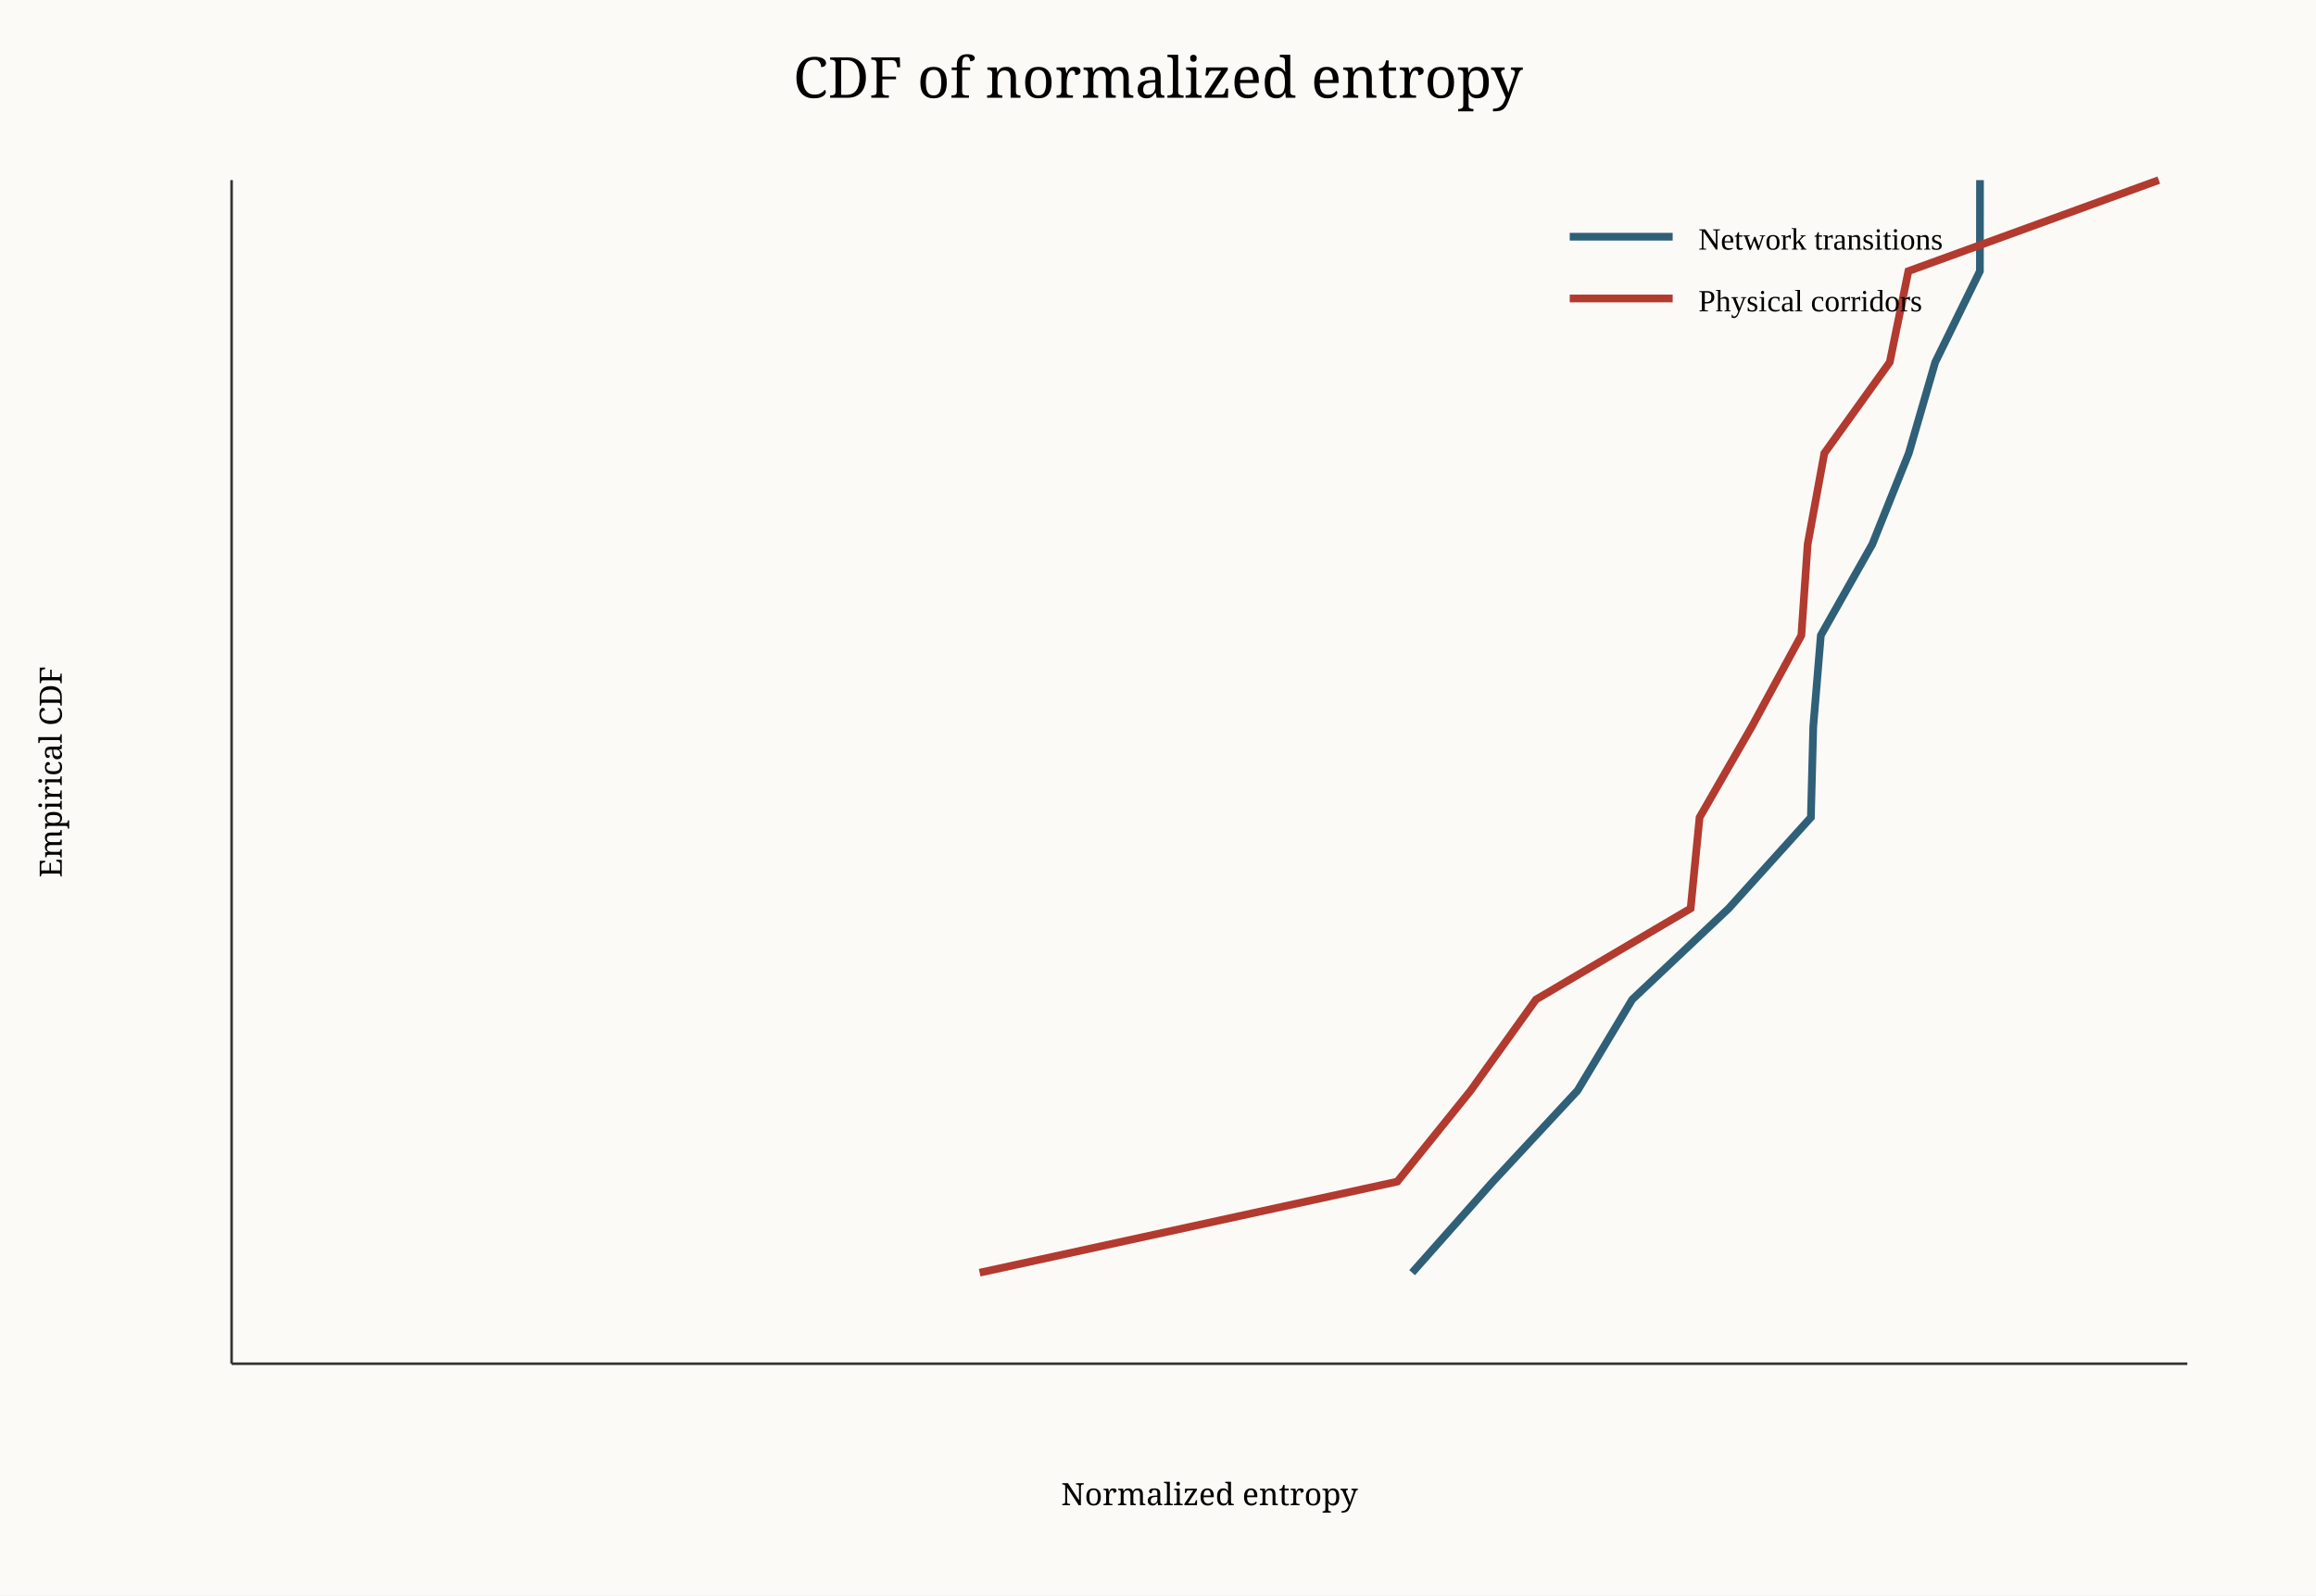
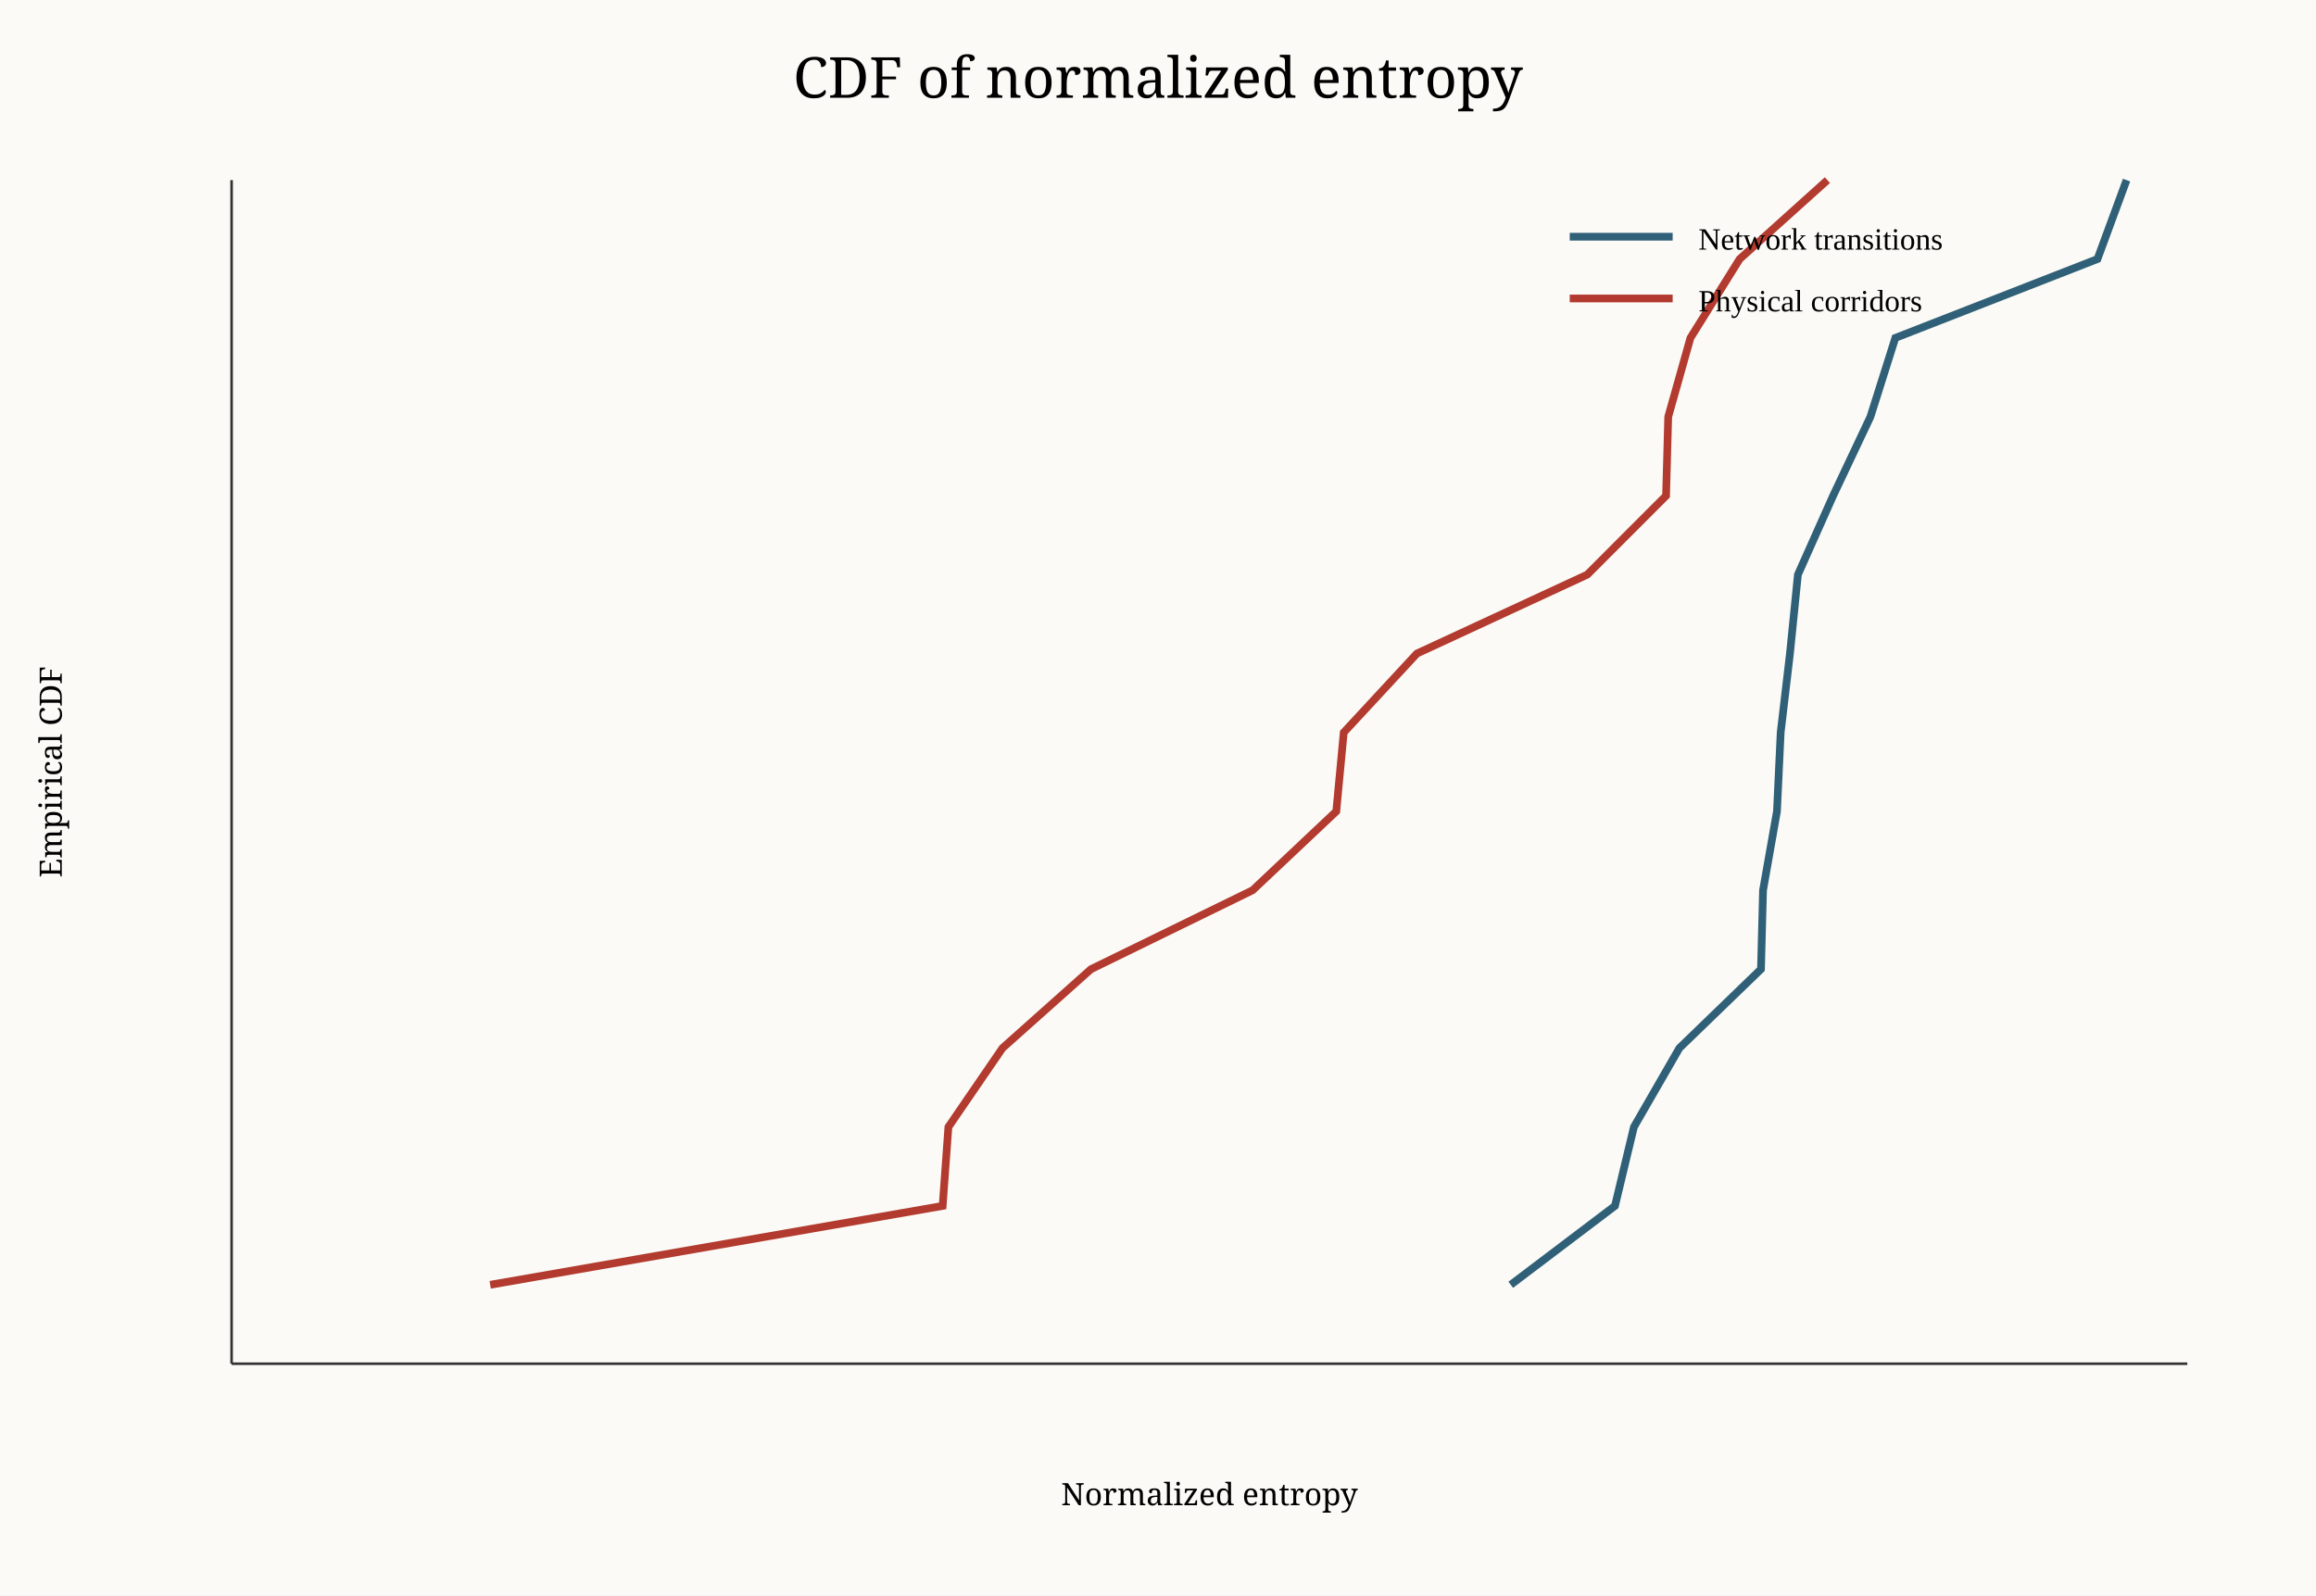
<svg xmlns="http://www.w3.org/2000/svg" width="900" height="620" viewBox="0 0 900 620">
  <rect width="100%" height="100%" fill="white" />
  <rect width="100%" height="100%" fill="#fbfaf6" />
  <text x="450" y="38" text-anchor="middle" font-size="22" font-family="Georgia">CDF of normalized entropy</text>
  <line x1="90" y1="530" x2="850" y2="530" stroke="#333" />
  <line x1="90" y1="70" x2="90" y2="530" stroke="#333" />
  <text x="470" y="585" text-anchor="middle" font-family="Georgia">Normalized entropy</text>
  <text x="24" y="300" transform="rotate(-90 24 300)" text-anchor="middle" font-family="Georgia">Empirical CDF</text>
-   <polyline points="548.75,494.62 580.15,459.23 613.03,423.85 634.28,388.46 671.75,353.08 703.71,317.69 704.64,282.31 707.58,246.92 727.57,211.54 741.76,176.15 752.03,140.77 769.39,105.38 769.43,70.00" fill="none" stroke="#2f6078" stroke-width="3" />
-   <polyline points="380.70,494.62 542.99,459.23 571.50,423.85 596.89,388.46 656.98,353.08 660.46,317.69 680.80,282.31 700.01,246.92 702.46,211.54 708.94,176.15 734.36,140.77 741.60,105.38 838.91,70.00" fill="none" stroke="#b23a2f" stroke-width="3" />
+   <polyline points="587.08,499.33 627.58,468.67 634.94,438.00 652.62,407.33 684.32,376.67 685.12,346.00 690.53,315.33 691.97,284.67 695.58,254.00 698.67,223.33 712.35,192.67 726.84,162.00 736.53,131.33 815.08,100.67 826.38,70.00" fill="none" stroke="#2f6078" stroke-width="3" />
+   <polyline points="190.49,499.33 366.32,468.67 368.55,438.00 389.57,407.33 423.96,376.67 486.76,346.00 519.28,315.33 522.18,284.67 550.61,254.00 616.81,223.33 647.44,192.67 648.27,162.00 656.91,131.33 676.04,100.67 710.13,70.00" fill="none" stroke="#b23a2f" stroke-width="3" />
  <line x1="610" y1="92" x2="650" y2="92" stroke="#2f6078" stroke-width="3" />
  <text x="660" y="97" font-size="12">Network transitions</text>
  <line x1="610" y1="116" x2="650" y2="116" stroke="#b23a2f" stroke-width="3" />
  <text x="660" y="121" font-size="12">Physical corridors</text>
</svg>
